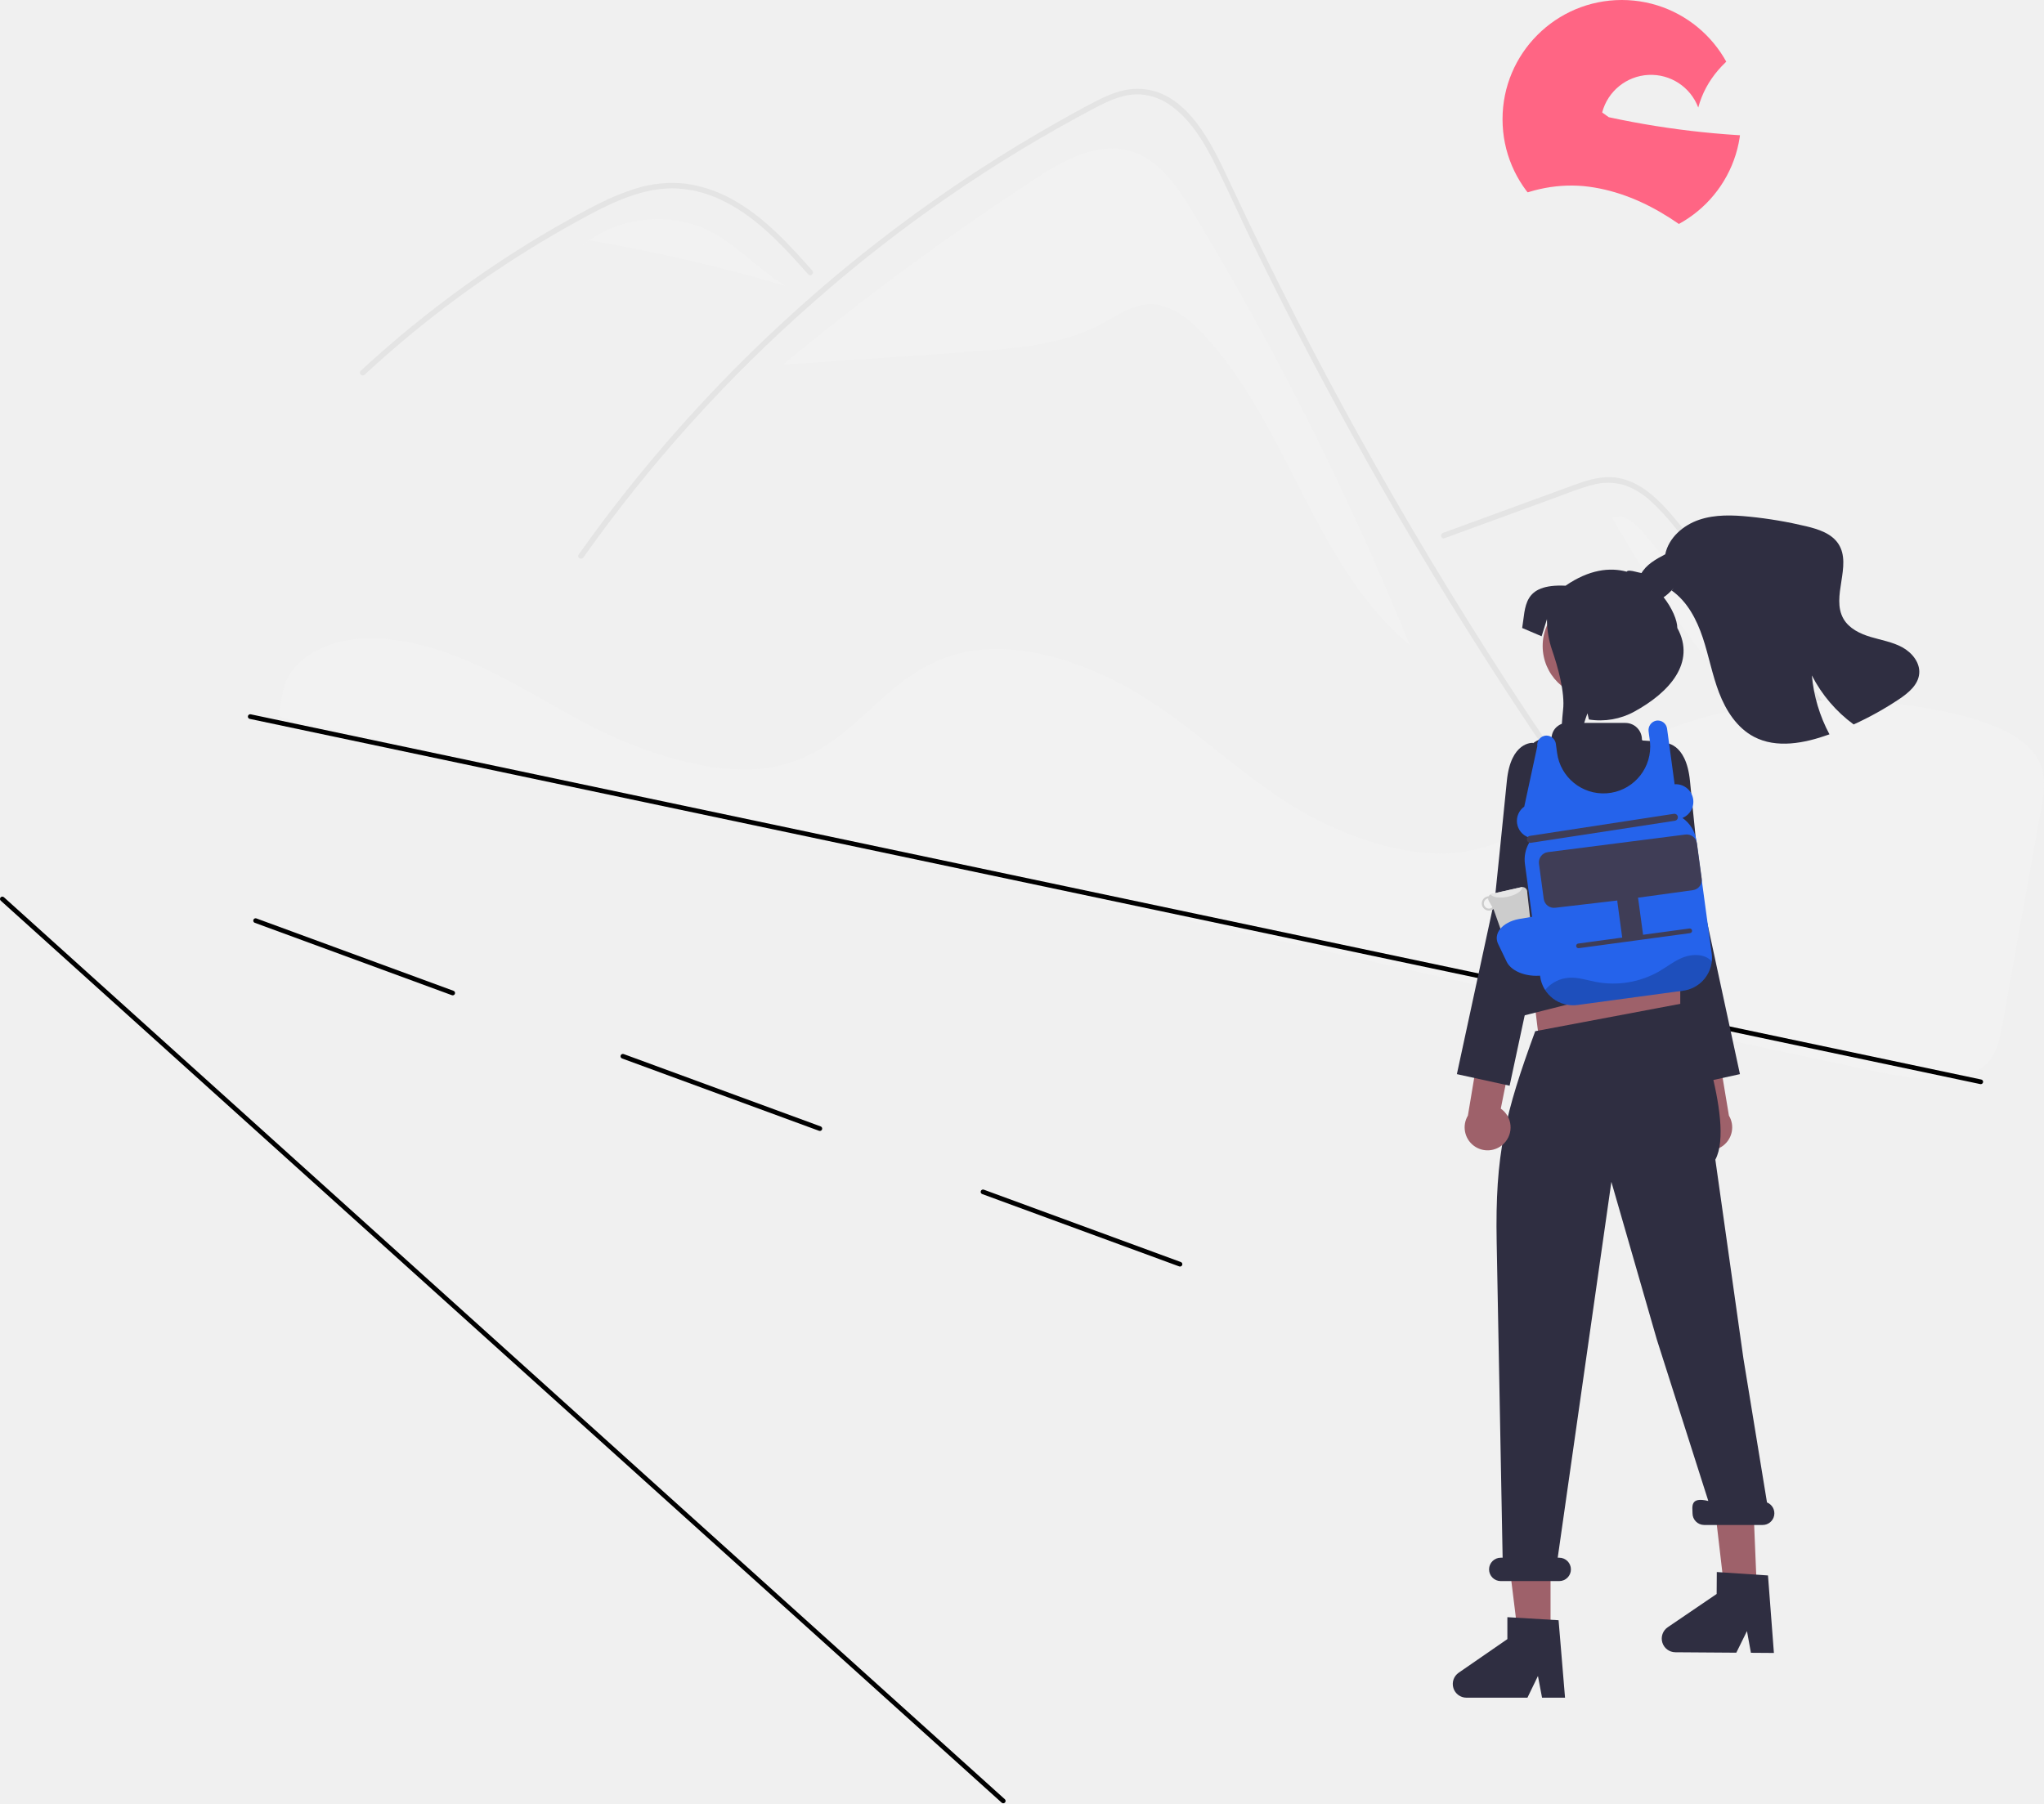
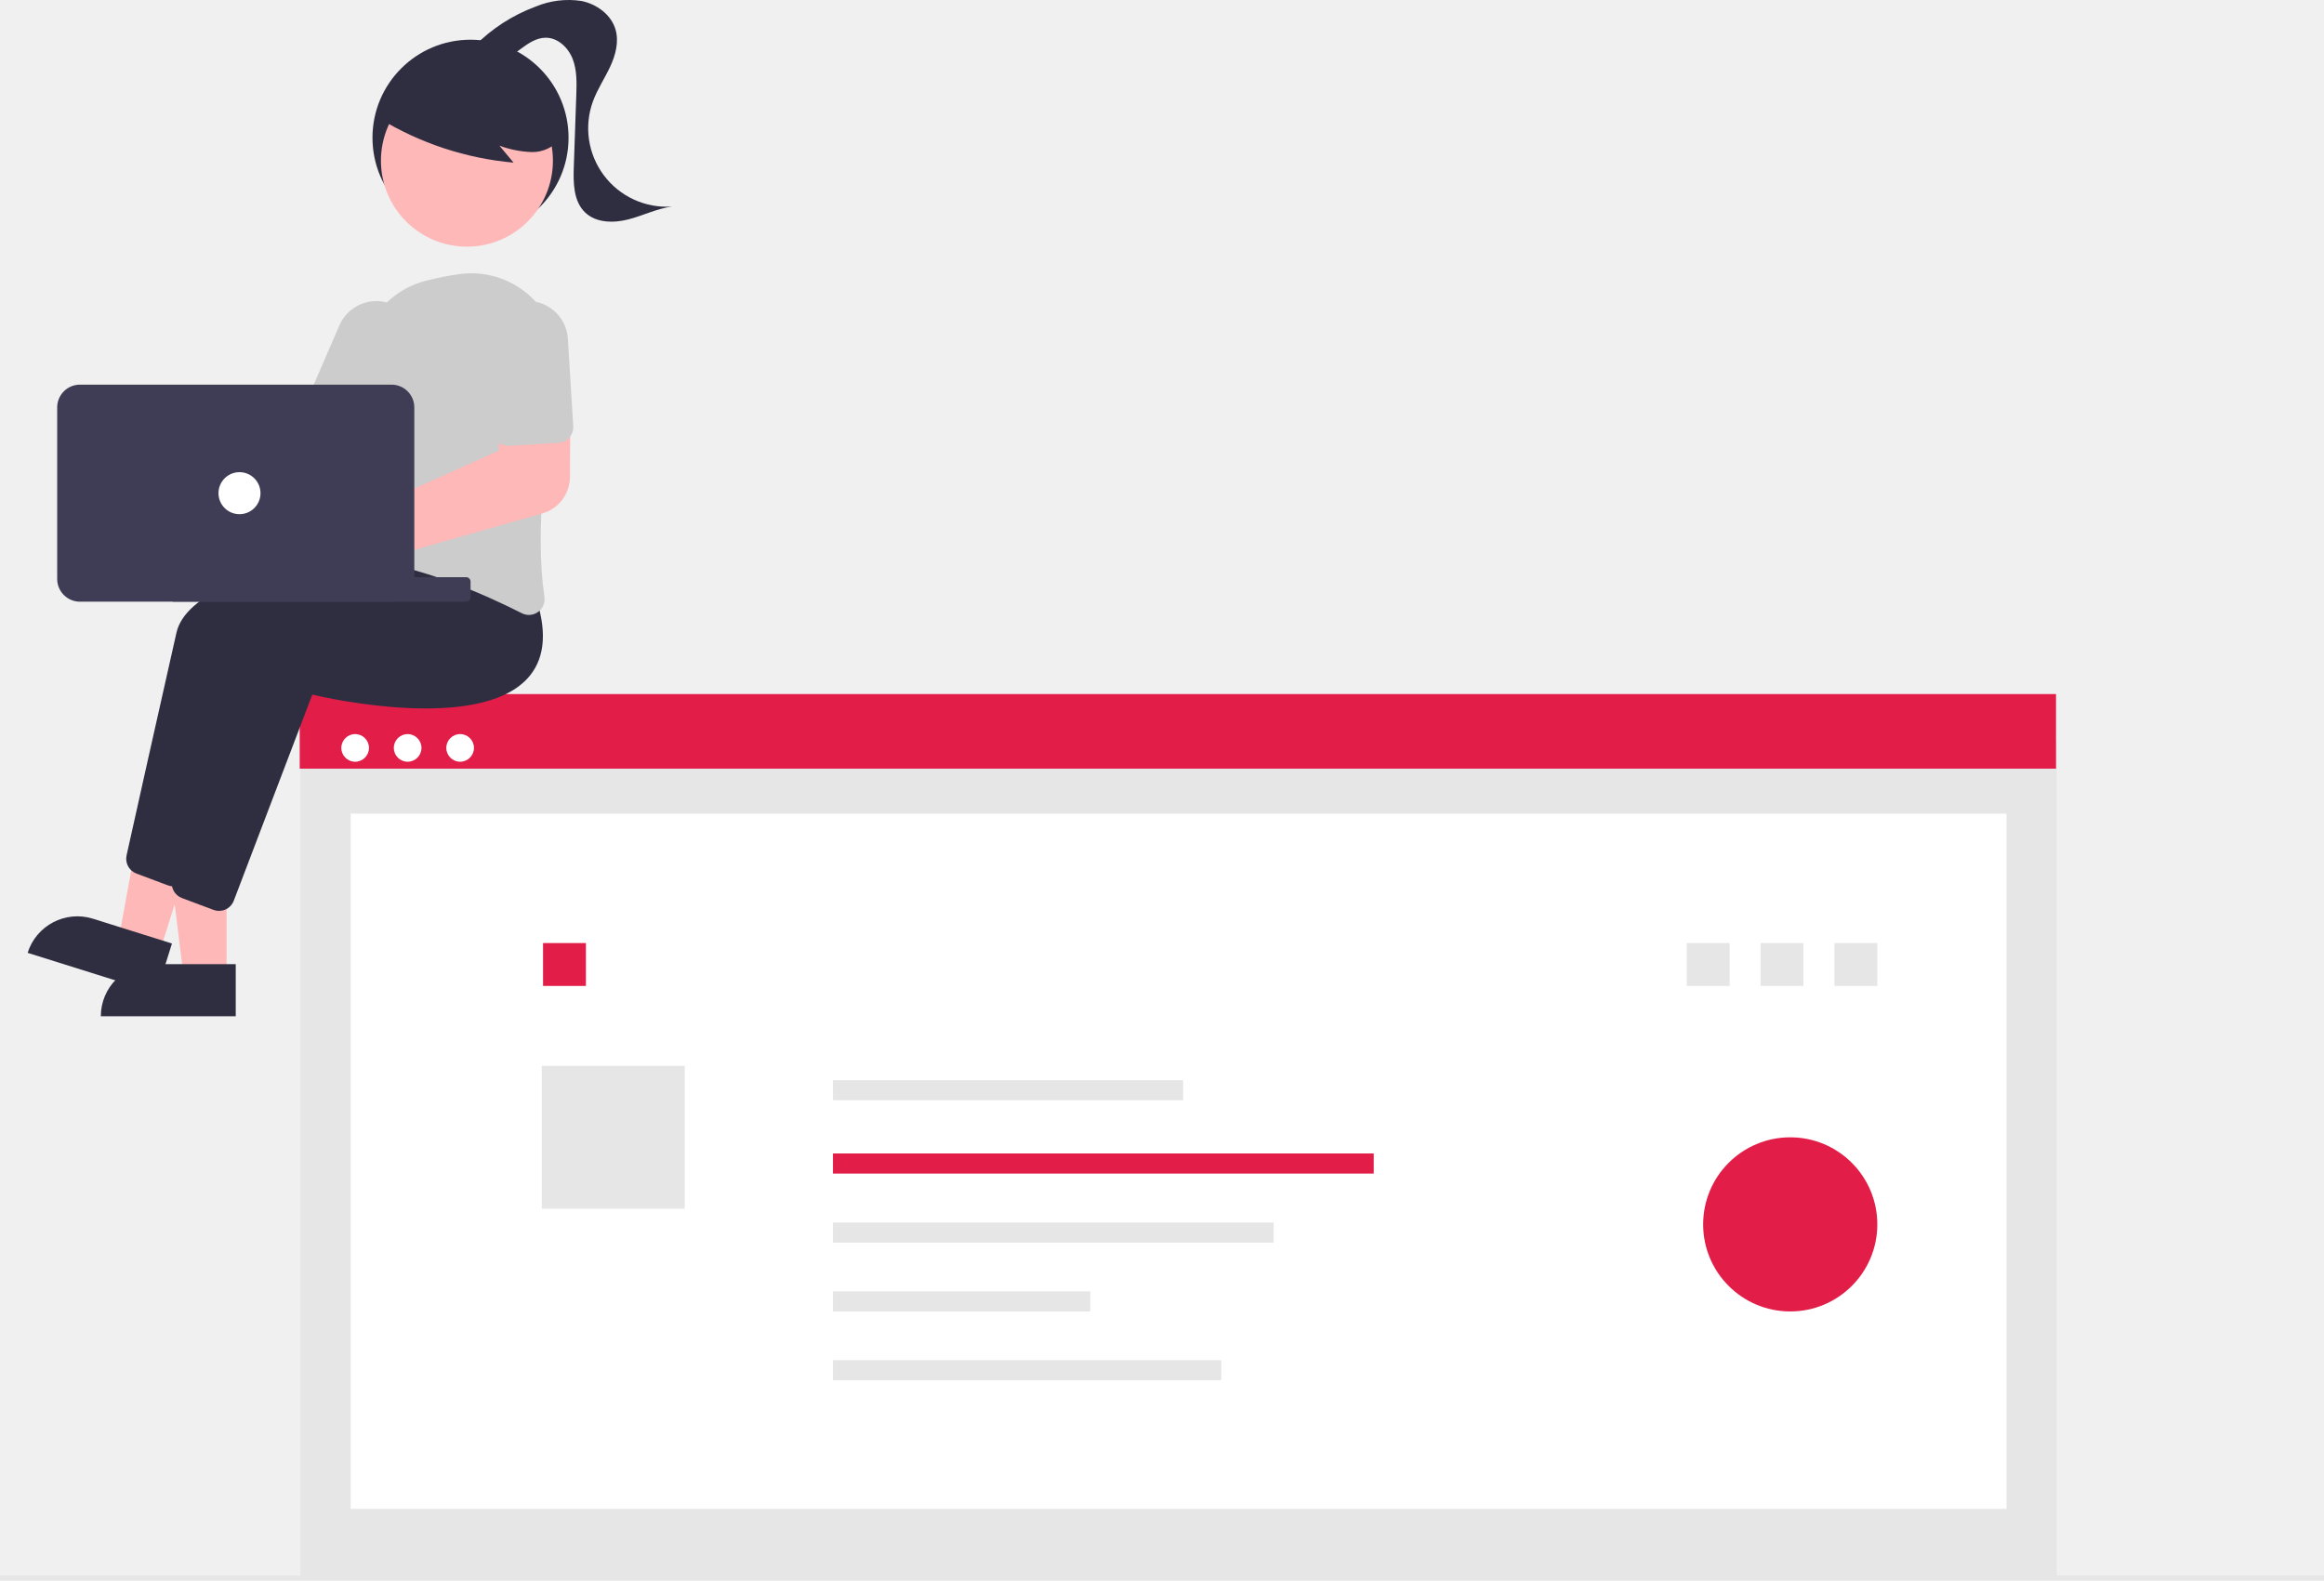
- <svg xmlns="http://www.w3.org/2000/svg" data-name="Layer 1" width="874.039" height="771.292" viewBox="0 0 874.039 771.292">
-   <path d="M673.062,155.137c-6.611-10.934-14.444-22.608-26.712-26.178-14.207-4.135-28.802,4.079-41.181,12.184a1200.013,1200.013,0,0,0-106.794,78.684l.037.424q39.846-2.748,79.691-5.496c19.192-1.324,39.044-2.83,56.005-11.909,6.436-3.445,12.71-8.047,20.003-8.368,9.061-.398,16.962,5.93,23.17,12.541,36.727,39.109,47.355,98.916,88.558,133.276A1307.621,1307.621,0,0,0,673.062,155.137Z" transform="translate(-162.9803 -64.354)" fill="#f2f2f2" />
-   <path d="M898.816,486.852c-4.061-5.128-5.721-6.33-9.727-11.505Q840.159,412.063,797.108,344.504q-29.241-45.883-55.583-93.529-12.541-22.651-24.394-45.658-9.198-17.839-17.985-35.891c-1.675-3.437-3.303-6.891-4.923-10.352-3.817-8.139-7.563-16.318-11.585-24.346-4.583-9.151-10.162-18.744-18.578-24.891a25.346,25.346,0,0,0-13.204-5.081c-6.851-.443-13.173,2.386-19.115,5.476a615.324,615.324,0,0,0-120.996,83.438A629.917,629.917,0,0,0,412.444,302.789c-.869,1.241-2.924.055-2.047-1.193q5.18-7.325,10.565-14.492A633.399,633.399,0,0,1,582.67,136.269q15.73-10.194,32.051-19.431c5.484-3.106,10.992-6.171,16.594-9.048,5.492-2.821,11.324-5.358,17.598-5.452,21.351-.332,32.407,23.848,40,40.119q3.58,7.681,7.246,15.314,13.856,28.981,28.779,57.432,9.21,17.566,18.823,34.927,29.917,54.062,63.596,105.935c29.743,45.808,59.25,86.275,93.134,129.112C901.424,486.362,899.756,488.053,898.816,486.852Z" transform="translate(-162.9803 -64.354)" fill="#e4e4e4" />
-   <path d="M508.636,181.73c-1.24-1.383-2.473-2.766-3.722-4.149-9.846-10.889-20.411-21.652-33.931-27.894a49.228,49.228,0,0,0-20.624-4.781c-7.38.024-14.595,1.96-21.414,4.67-3.224,1.288-6.377,2.75-9.482,4.307-3.548,1.786-7.033,3.69-10.502,5.61q-9.767,5.405-19.281,11.284-18.93,11.699-36.674,25.184-9.198,6.993-18.017,14.445-8.202,6.922-16.073,14.216c-1.122,1.035-2.797-.64-1.675-1.675,1.383-1.288,2.782-2.568,4.18-3.832q5.927-5.358,12.043-10.51,11.153-9.411,22.884-18.096,18.242-13.513,37.74-25.192,9.743-5.832,19.755-11.174c2.015-1.075,4.054-2.126,6.116-3.121a97.502,97.502,0,0,1,14.54-5.919,51.724,51.724,0,0,1,21.96-2.157,57.173,57.173,0,0,1,20.261,7.009c13.275,7.42,23.572,18.894,33.591,30.091C511.323,181.184,509.655,182.867,508.636,181.73Z" transform="translate(-162.9803 -64.354)" fill="#e4e4e4" />
-   <path d="M780.643,294.569l31.811-11.635L828.249,277.157c5.144-1.881,10.276-4.023,15.593-5.37a24.6,24.6,0,0,1,14.114.18,32.529,32.529,0,0,1,11.008,6.824,89.337,89.337,0,0,1,9.029,9.642c3.439,4.133,6.827,8.308,10.23,12.47q21.068,25.765,41.86,51.755,20.792,25.989,41.306,52.198,20.564,26.274,40.845,52.767,2.484,3.246,4.965,6.494c.914,1.196,2.973.017,2.047-1.196q-20.431-26.76-41.147-53.3-20.767-26.604-41.82-52.982-21.053-26.378-42.391-52.527-5.316-6.515-10.649-13.015c-2.999-3.655-5.965-7.35-9.254-10.753-6.039-6.245-13.583-11.764-22.614-11.914-5.31-.088-10.448,1.597-15.381,3.381-5.318,1.924-10.624,3.884-15.935,5.826l-32.034,11.716-8.008,2.929c-1.421.52-.807,2.812.63,2.286Z" transform="translate(-162.9803 -64.354)" fill="#e4e4e4" />
-   <path d="M466.796,163.388c-16.166-8.308-36.868-6.681-51.723,3.699a737.726,737.726,0,0,1,83.932,19.589C487.555,179.967,478.599,169.455,466.796,163.388Z" transform="translate(-162.9803 -64.354)" fill="#f2f2f2" />
-   <path d="M414.914,167.059l-3.112,2.53c1.053-.885,2.147-1.715,3.271-2.501C415.02,167.078,414.967,167.068,414.914,167.059Z" transform="translate(-162.9803 -64.354)" fill="#f2f2f2" />
-   <path d="M867.766,294.685c-3.131-3.812-6.517-7.803-11.201-9.351l-4.373.172A496.015,496.015,0,0,0,984.306,436.543Q926.036,365.614,867.766,294.685Z" transform="translate(-162.9803 -64.354)" fill="#f2f2f2" />
-   <path d="M667.565,606.081a.992.992,0,0,1-.345-.062l-84.261-30.953a1.0 1,0,0,1,.689-1.877L667.91,604.142a1.0 1,0,0,1-.345,1.938Z" transform="translate(-162.9803 -64.354)" />
-   <path d="M513.565,548.081a.992.992,0,0,1-.345-.062l-84.261-30.953a1.0 1,0,0,1,.689-1.877L513.91,546.142a1.0 1,0,0,1-.345,1.938Z" transform="translate(-162.9803 -64.354)" />
-   <path d="M356.565,490.081a.992.992,0,0,1-.345-.062l-84.261-30.953a1.0 1,0,1,1,.689-1.877L356.91,488.142a1.0 1,0,0,1-.345,1.938Z" transform="translate(-162.9803 -64.354)" />
-   <path d="M340.778,339.738c-3.513-.785-7.07-1.405-10.583-1.837l-.511-.063c-23.321-2.777-43.01,6.958-45.796,22.645l-.495,2.838c-.309,1.795-.643,3.725-1.04,5.86-.192,1.054.867,2.132,2.407,2.476L845.649,497.037c39.607,8.564,79.087,17.024,117.337,25.144a177.652,177.652,0,0,0,21.711,3.511c10.927.926,18.927-.293,24.46-3.725l.001 0c6.877-4.253,8.607-11.157,10.019-19.078,2.846-15.997,5.877-32.793,8.897-49.538,2.661-14.758,5.316-29.477,7.832-43.574,1.478-8.369,2.281-15.869-2.879-22.891-5.596-7.598-17.581-13.494-35.623-17.527-.218-.049-.434-.097-.655-.145-56.592-12.407-117.619-2.55-151.854,24.53-3.942,3.118-7.734,6.553-11.401,9.875a158.915,158.915,0,0,1-17.302,14.232,66.95,66.95,0,0,1-10.666,5.986c-.257.125-.548.255-.851.372-.705.318-1.433.613-2.135.865a62.042,62.042,0,0,1-12.655,3.397l-.431.065c-.326.056-.678.107-1.027.147a68.206,68.206,0,0,1-7.479.589c-10.812.309-22.585-1.669-34.991-5.882a151.752,151.752,0,0,1-32.578-15.751c-10.814-6.914-20.639-14.717-30.141-22.263-4.173-3.316-8.49-6.743-12.828-10.046-.815-.622-1.618-1.23-2.434-1.842-5.313-3.969-10.177-7.354-14.871-10.348a146.281,146.281,0,0,0-37.143-17.035c-13.864-4.03-26.63-5.128-37.931-3.275a60.649,60.649,0,0,0-9.253,2.27c-13.923,4.597-23.917,13.74-33.581,22.583-12.021,10.999-24.453,22.373-44.611,25.204-23.263,3.273-53.836-7.081-74.693-17.866-6.557-3.391-13.045-7.056-19.318-10.601q-3.801-2.148-7.611-4.28c-4.993-2.785-9.099-4.982-12.918-6.915l-1.208-.614c-.673-.337-1.346-.675-2.034-1.007-4.55-2.238-8.825-4.154-13.075-5.86l-1.004-.409c-2.021-.785-3.918-1.486-5.788-2.137l-.747-.259A109.236,109.236,0,0,0,340.778,339.738Z" transform="translate(-162.9803 -64.354)" fill="#f2f2f2" />
-   <path d="M1009.981,528.062a1.009,1.009,0,0,1-.208-.021l-740-156.208a1,1,0,0,1,.413-1.957l740,156.208a1,1,0,0,1-.206,1.979Z" transform="translate(-162.9803 -64.354)" />
-   <circle cx="693.5" cy="51" r="51" fill="#ff6584" />
-   <path d="M948.516,76.224c-24.717-3.341-52.935,10.019-59.341,34.124a21.597,21.597,0,0,0-41.093,2.109l2.83,2.027a372.275,372.275,0,0,0,160.659-.726C994.377,95.688,973.233,79.565,948.516,76.224Z" transform="translate(-162.9803 -64.354)" fill="#f0f0f0" />
-   <path d="M842.516,144.224c-24.717-3.341-52.935,10.019-59.341,34.124a21.597,21.597,0,0,0-41.093,2.109l2.83,2.027a372.275,372.275,0,0,0,160.659-.726C888.377,163.688,867.233,147.565,842.516,144.224Z" transform="translate(-162.9803 -64.354)" fill="#f0f0f0" />
-   <path d="M886.872,553.437a9.76,9.76,0,0,1,1.357-14.904L872.689,461.346l17.161,5.51,12.439,74.659A9.813,9.813,0,0,1,886.872,553.437Z" transform="translate(-162.9803 -64.354)" fill="#9e616a" />
-   <path d="M863.926,390.13l10.648-8.037s9.393-.665,11.056,16.274,5.079,49.95,5.079,49.95l16.293,75.463-22.554,4.95-17.451-81.438-10.469-24.184Z" transform="translate(-162.9803 -64.354)" fill="#2f2e41" />
-   <polygon points="718.5 449 658.5 448 653.5 407 718.5 407 718.5 449" fill="#9e616a" />
-   <polygon points="663.032 699.832 649.181 699.831 642.591 646.404 663.034 646.405 663.032 699.832" fill="#9e616a" />
-   <polygon points="751.276 680.645 737.425 680.548 731.21 627.076 749.225 631.209 751.276 680.645" fill="#9e616a" />
-   <polygon points="707.954 371.691 711.092 379.851 710.465 388.011 649.04 409.286 652.088 373.574 658.993 365.414 707.954 371.691" fill="#ffb6b6" />
-   <circle cx="681.602" cy="276.32" r="21.938" fill="#9e616a" />
-   <path d="M832.208,790.486h-9.829l-1.754-9.279-4.493,9.279H790.064a5.86,5.86,0,0,1-3.33-10.682l20.817-14.377v-9.381l21.896,1.307Z" transform="translate(-162.9803 -64.354)" fill="#2f2e41" />
-   <path d="M921.523,771.351l-9.828-.069-1.689-9.292-4.558,9.248-26.067-.182a5.86,5.86,0,0,1-3.255-10.705l20.917-14.231.066-9.381,21.886,1.46Z" transform="translate(-162.9803 -64.354)" fill="#2f2e41" />
-   <path d="M918.566,706.973l-10.086-61.619-12-85c8.788-16.32-11-67-11-67l-2.793.134L819.467,505.415l.014-.061c-12.931,35.268-17.215,52.691-16.506,90.248l2.547,135.01h-.799a5,5,0,0,0,0,10h25a5,5,0,0,0,0-10h-.645l22.947-160.757L871.48,637.354l22,69c-8-2-6.758,2.634-6.758,5.258a5,5,0,0,0,5,5h25a4.995,4.995,0,0,0,1.844-9.639Z" transform="translate(-162.9803 -64.354)" fill="#2f2e41" />
-   <path d="M890.403,495.979l-2-20a3.987,3.987,0,0,0-3.605-2.995c-.833-9.527-4.339-50.629-4.549-52.421l-.008-.076-1.594-34.058a5.037,5.037,0,0,0-4.703-4.79l-8.421-.55a.446.446,0,0,1-.431-.445,7.081,7.081,0,0,0-7.081-7.081H833.08a6.63,6.63,0,0,0-6.576,5.804.44.44,0,0,1-.448.396l-.003-0a11.845,11.845,0,0,0-11.915,9.824c-3.408,19.831-10.239,64.84-6.862,89.862,1.176,8.711-1.359,1.812-1.803,9.1a5.365,5.365,0,0,0,1.336,3.89c-2.058.598-2.856,2.821-2.328,4.916l-.438-.108a4,4,0,0,0,4.856,2.901L885.502,480.836C887.644,480.296,890.943,498.121,890.403,495.979Z" transform="translate(-162.9803 -64.354)" fill="#2f2e41" />
-   <path d="M806.089,553.437a9.76,9.76,0,0,0-1.357-14.904l15.54-77.187-17.161,5.51-12.439,74.659A9.813,9.813,0,0,0,806.089,553.437Z" transform="translate(-162.9803 -64.354)" fill="#9e616a" />
-   <path d="M829.034,390.13l-10.648-8.037s-9.393-.665-11.056,16.274-5.079,49.95-5.079,49.95l-16.293,75.463,22.554,4.95,17.451-81.438,10.469-24.184Z" transform="translate(-162.9803 -64.354)" fill="#2f2e41" />
-   <path d="M868.076,321.166c4.087,1.217,7.9-2.202,10.745-5.441l-1.011,1.2c6.692,4.713,10.693,12.39,13.289,20.161,2.596,7.763,4.044,15.894,6.975,23.546,2.93,7.643,7.66,15.037,14.9,18.85,9.699,5.107,21.583,2.785,31.9-.9.137-.051.266-.094.403-.146a65.737,65.737,0,0,1-7.523-25.191,59.771,59.771,0,0,0,17.873,20.967,137.213,137.213,0,0,0,19.381-10.779c3.984-2.665,8.183-6.109,8.645-10.882.471-4.738-3.067-9.065-7.24-11.344-4.173-2.279-8.971-3.05-13.529-4.421-4.55-1.362-9.194-3.599-11.584-7.711-5.509-9.459,3.761-22.8-2.151-32.02-2.913-4.533-8.568-6.349-13.812-7.609a182.606,182.606,0,0,0-24.317-4.104c-7.189-.72-14.617-.985-21.455,1.328-6.838,2.313-13.041,7.686-14.506,14.763-3.993,2.099-8.217,4.421-10.359,8.405C862.558,313.815,863.749,319.881,868.076,321.166Z" transform="translate(-162.9803 -64.354)" fill="#2f2e41" />
-   <path d="M874.177,319.572c3.914,4.903,6.044,10.205,6.044,13.38,8.13,14.859-3.496,27.623-18.356,35.753a30.443,30.443,0,0,1-19.45,3.391l-.622-2.654-.842,2.39s-9.675,31.954-12.866,33.828c1.211-5.687,2.598-32.017,3.272-37.567.933-7.554-2.32-18.799-4.667-25.638a40.366,40.366,0,0,1-2.21-13.1v-.195l-2.285,7.34-8.319-3.549c1.548-8.878,0-18.956,18.556-18.082,10.036-6.902,18.873-7.953,26.133-5.996.937-1.448,6.339,1.264,7.9.502" transform="translate(-162.9803 -64.354)" fill="#2f2e41" />
-   <path d="M894.95,475.58a14.211,14.211,0,0,1-12.22,12.5l-45.17,6.12a14.224,14.224,0,0,1-15.99-12.18l-6.51-48.14a14.175,14.175,0,0,1,1.8-9.04l-.31-2.34a7.49,7.49,0,0,1-1.78-13.14l5.58-25.85a4.007,4.007,0,0,1,3.82-4.54,4.113,4.113,0,0,1,4.13,3.63l.51,3.8a20.001,20.001,0,0,0,39.82-2.66,20.672,20.672,0,0,0-.18-2.71l-.5-3.74a4.15,4.15,0,0,1,3.18-4.69,3.999,3.999,0,0,1,4.71,3.4l3.23,23.8a7.492,7.492,0,0,1,3.35,14.41,14.165,14.165,0,0,1,5.97,9.74l6.52,48.15A14,14,0,0,1,894.95,475.58Z" transform="translate(-162.9803 -64.354)" fill="#2563eb" />
-   <path d="M815.906,423.559a1.502,1.502,0,0,1,1.285-1.688l61.566-9.437a1.5,1.5,0,1,1,.402,2.973l-61.566,9.437A1.502,1.502,0,0,1,815.906,423.559Z" transform="translate(-162.9803 -64.354)" fill="#3f3d56" />
-   <path d="M823.101,448.829l-2.035-15.036a4.413,4.413,0,0,1,3.782-4.965l58.801-7.522a4.413,4.413,0,0,1,4.965,3.782l2.035,15.036a4.413,4.413,0,0,1-3.782,4.965L863.381,448.32a4.413,4.413,0,0,1,.117.489l2.079,15.36,19.819-2.682a1,1,0,1,1,.268,1.982l-19.819,2.682-8.919,1.207L838.098,469.906a1,1,0,0,1-.268-1.982l18.828-2.548-2.079-15.36a4.414,4.414,0,0,1-.017-.502l-26.496,3.097A4.413,4.413,0,0,1,823.101,448.829Z" transform="translate(-162.9803 -64.354)" fill="#3f3d56" />
-   <path d="M591.98,835.646a.998.998,0,0,1-.669-.257l-428-385.792a1,1,0,0,1,1.339-1.486l428,385.792a1,1,0,0,1-.67,1.743Z" transform="translate(-162.9803 -64.354)" />
-   <path d="M816.03,445.94a2.026,2.026,0,0,0-2.15-2.17,1.864,1.864,0,0,0-.32.04l-12.66,2.86a2.085,2.085,0,0,0-1.34,1.03,2.606,2.606,0,0,0-.55.08,3.076,3.076,0,1,0,1.36,6,3.118,3.118,0,0,0,1.24-.6l4.29,12.08a2.015,2.015,0,0,0,2.21.97l8.23-1.86a2.043,2.043,0,0,0,1.57-1.82Zm-15.85,6.98a2.2,2.2,0,0,1-.98-4.29c.04-.01.08,0,.12-.01a2.071,2.071,0,0,0,.27,1.04L801.16,452.4A2.071,2.071,0,0,1,800.18,452.92Z" transform="translate(-162.9803 -64.354)" fill="#ccc" />
-   <path d="M813.88,443.77c.12,1.6-2.62,3.44-6.29,4.17-3.37.69-6.39.21-7.24-1.05a1.919,1.919,0,0,1,.55-.22l12.66-2.86A1.864,1.864,0,0,1,813.88,443.77Z" transform="translate(-162.9803 -64.354)" fill="#e6e6e6" />
-   <path d="M807.264,475.724l-3.675-7.646c-2.153-4.479,1.789-9.245,8.787-10.624L821,456l3.607,25.202-.747.147C816.862,482.727,809.417,480.203,807.264,475.724Z" transform="translate(-162.9803 -64.354)" fill="#2563eb" />
-   <g opacity="0.2">
-     <path d="M894.95,475.58a14.211,14.211,0,0,1-12.22,12.5l-45.17,6.12a14.208,14.208,0,0,1-13.87-6.42,14.512,14.512,0,0,1,10.36-5.24c3.88-.2,7.64,1.09,11.44,1.81a39.589,39.589,0,0,0,26.83-4.45c3.53-2.05,6.71-4.67,10.59-6.13,3.88-1.45,8.89-1.4,11.7,1.43A4.033,4.033,0,0,1,894.95,475.58Z" transform="translate(-162.9803 -64.354)" />
+ <svg xmlns="http://www.w3.org/2000/svg" data-name="Layer 1" width="931" height="633.235" viewBox="0 0 931 633.235">
+   <g id="a2bfc056-849c-4ec6-91e1-f91319e9ec32" data-name="Group 41">
+     <rect id="a3c1d3c4-4e90-4475-ab67-d6aa194b0cda" data-name="Rectangle 62" x="120.363" y="297.375" width="703.576" height="333.859" fill="#e6e6e6" />
+     <rect id="e222743c-d215-4483-8b06-896263acb449" data-name="Rectangle 75" x="140.482" y="326.004" width="663.339" height="278.549" fill="#fff" />
+     <rect id="a5e02001-7de0-497e-bd39-9bc4e3f553c3" data-name="Rectangle 76" x="675.712" y="377.851" width="17.177" height="17.177" fill="#e6e6e6" />
+     <rect id="a818f6b2-9049-4be6-858a-9eef7b067dda" data-name="Rectangle 77" x="217.543" y="377.851" width="17.177" height="17.177" fill="#e21d48" />
+     <rect id="e2dc3e68-3640-4751-a187-2d32846d30c0" data-name="Rectangle 78" x="217.046" y="427.053" width="57.258" height="57.258" fill="#e6e6e6" />
+     <rect id="a0ba3db0-8b31-4423-a256-2a0dc53933ae" data-name="Rectangle 80" x="120.063" y="278.086" width="703.576" height="29.89" fill="#e21d48" />
+     <circle id="bb2c25e8-a4f5-477f-938a-ba2f4a6c137d" data-name="Ellipse 90" cx="142.275" cy="299.662" r="5.54" fill="#fff" />
+     <circle id="eb283697-d5f2-44f6-a11b-2e5adde2f565" data-name="Ellipse 91" cx="163.303" cy="299.662" r="5.54" fill="#fff" />
+     <circle id="e7e312b6-8acc-452e-9cd4-4f6349f5007f" data-name="Ellipse 92" cx="184.332" cy="299.662" r="5.54" fill="#fff" />
+     <rect id="a0963db8-a572-4a40-8f57-be0fd9c2d8c3" data-name="Rectangle 60" y="631.235" width="931" height="2" fill="#e6e6e6" />
+     <rect id="b36c2a8e-a9be-4d37-810e-923692d19cdb" data-name="Rectangle 81" x="333.688" y="432.78" width="140.281" height="8.053" fill="#e6e6e6" />
+     <rect id="aa1d26da-49a8-41de-8cb5-b8f8184fe0ae" data-name="Rectangle 82" x="333.688" y="462.154" width="216.625" height="8.053" fill="#e21d48" />
+     <rect id="ac31809e-ecba-4f59-90db-296bd3050334" data-name="Rectangle 83" x="333.688" y="489.827" width="176.544" height="8.053" fill="#e6e6e6" />
+     <rect id="b84288f0-dbbf-4761-bd75-4b898461b36c" data-name="Rectangle 84" x="333.688" y="517.398" width="103.064" height="8.053" fill="#e6e6e6" />
+     <rect id="bd93c4e7-cb78-4a87-ab16-23d001bc2737" data-name="Rectangle 85" x="333.688" y="544.967" width="155.55" height="8.053" fill="#e6e6e6" />
+     <rect id="bba4eb33-6fa2-4df7-a8d1-83644e8e5d67" data-name="Rectangle 88" x="705.296" y="377.851" width="17.177" height="17.177" fill="#e6e6e6" />
+     <rect id="f2a4bb2b-ea4d-4e49-9a1a-d309a808d159" data-name="Rectangle 90" x="734.879" y="377.851" width="17.177" height="17.177" fill="#e6e6e6" />
+     <circle id="b03b494e-dda4-489e-89cd-b5d563742355" data-name="Ellipse 88" cx="717.171" cy="490.566" r="34.884" fill="#e21d48" opacity="0.997" style="isolation:isolate" />
+     <circle id="e6d27be5-fed8-4aaf-9e55-a91224dd363a" data-name="Ellipse 97" cx="188.489" cy="55.184" r="39.273" fill="#2f2e41" />
+     <path id="fe6a134f-9064-47d4-b31c-90708736d4a8-161" data-name="Path 630" d="M225.253,524.592h-17.2l-8.181-66.326h25.379Z" transform="translate(-134.5 -133.3825)" fill="#feb8b8" />
+     <path id="fa849e20-ba67-4278-81ee-d1167b7aa6dc-162" data-name="Path 631" d="M195.775,519.678h33.163v20.881H174.894a20.881,20.881,0,0,1,20.881-20.881Z" transform="translate(-134.5 -133.3825)" fill="#2f2e41" />
+     <path id="a88ec020-2ed6-4a48-814f-7c14aebc27ac-163" data-name="Path 632" d="M198.41,514.995l-16.406-5.149,12.052-65.735,24.214,7.6Z" transform="translate(-134.5 -133.3825)" fill="#feb8b8" />
+     <path id="b4b30a85-97bd-4362-a855-e6f58c99cba3-164" data-name="Path 633" d="M171.746,501.482l31.642,9.93-6.252,19.923-51.564-16.182A20.881,20.881,0,0,1,171.747,501.483h0Z" transform="translate(-134.5 -133.3825)" fill="#2f2e41" />
+     <path id="f42c0410-8a39-47c2-9be6-23f0eea84aff-165" data-name="Path 634" d="M204.005,488.528a6.258,6.258,0,0,1-2.2-.4l-12.655-4.743a6.334,6.334,0,0,1-3.947-7.271c3.185-14.321,14.04-63.077,19.984-89.228,7.049-31.019,109.885-36.783,114.259-37.013l.36-.019,11.568,14.531c4.18,13.436,2.855,23.916-3.938,31.15-19.823,21.105-79.006,8.009-86.063,6.352l-31.455,82.577a6.33,6.33,0,0,1-5.91,4.064Z" transform="translate(-134.5 -133.3825)" fill="#2f2e41" />
+     <path id="bb9232ec-2887-4985-b220-30c2c46adf62-166" data-name="Path 635" d="M222.239,498.346a6.255,6.255,0,0,1-2.2-.4l-12.651-4.744a6.333,6.333,0,0,1-3.947-7.271c3.185-14.321,14.04-63.077,19.984-89.228,7.049-31.019,109.885-36.783,114.259-37.013l.36-.019,11.564,14.535c4.18,13.436,2.855,23.916-3.938,31.15-19.822,21.1-79.006,8.009-86.063,6.351l-31.459,82.574a6.33,6.33,0,0,1-5.91,4.064Z" transform="translate(-134.5 -133.3825)" fill="#2f2e41" />
+     <path id="bf752b52-878a-4c47-8a02-c5dd3ca125d0-167" data-name="Path 636" d="M185.638,296.338a14.799,14.799,0,0,1,1.241,1.966l69.178,7.288,9.96-13.654,22.569,12.335-19.559,33.132-84.841-21.632a14.722,14.722,0,1,1,1.454-19.436Z" transform="translate(-134.5 -133.3825)" fill="#feb8b8" />
+     <path id="ae95fee3-8471-4436-bacf-47da3ee4edce-168" data-name="Path 637" d="M346.397,379.771a6.314,6.314,0,0,1-2.875-.7c-13.833-7.034-40.769-19.215-65.747-21.764a6.161,6.161,0,0,1-4.342-2.454,6.338,6.338,0,0,1-1.169-4.924c2.254-12.477,7.424-44.249,6.758-69.712a34.5,34.5,0,0,1,26.063-34.319h0a112.014,112.014,0,0,1,13.9-2.741,34.779,34.779,0,0,1,38.655,40.342c-4.454,26.388-8.945,63.244-5.042,88.972a6.322,6.322,0,0,1-2.551,6.1A6.213,6.213,0,0,1,346.397,379.771Z" transform="translate(-134.5 -133.3825)" fill="#ccc" />
+     <path id="f8a5325a-7268-4362-a255-60631c9bfca5-169" data-name="Path 638" d="M280.303,312.652a6.314,6.314,0,0,1-2.506-.523l-18.021-7.8a6.319,6.319,0,0,1-3.285-8.3l13.93-32.179a16.13,16.13,0,1,1,29.697,12.602q-.045.106-.092.212l-13.93,32.18A6.328,6.328,0,0,1,280.303,312.652Z" transform="translate(-134.5 -133.3825)" fill="#ccc" />
+     <circle id="e89a297e-1488-4b62-b167-7800139de88b" data-name="Ellipse 98" cx="187.054" cy="64.377" r="34.45" fill="#feb8b8" />
+     <path id="bfc7d311-3606-4cd9-8309-fa0ce7944c94-170" data-name="Path 639" d="M286.484,180.831a124.255,124.255,0,0,0,53.757,17.713l-5.667-6.789a41.638,41.638,0,0,0,12.863,2.554,14.087,14.087,0,0,0,11.483-5.375,13.1,13.1,0,0,0,.877-12.1,24.816,24.816,0,0,0-7.807-9.763,46.482,46.482,0,0,0-43.263-7.732,27.779,27.779,0,0,0-12.922,8.289c-3.266,4.029-9.553,7.619-7.881,12.528Z" transform="translate(-134.5 -133.3825)" fill="#2f2e41" />
+     <path id="ec73fef4-50dc-4543-9636-3b24ac170308-171" data-name="Path 640" d="M324.634,151.81a66.918,66.918,0,0,1,24.345-15.747,34.253,34.253,0,0,1,18.443-2.289c6.153,1.238,11.971,5.494,13.688,11.531,1.4,4.936-.046,10.251-2.224,14.9s-5.086,8.956-6.848,13.776a31.441,31.441,0,0,0,31.638,42.163c-6.045.811-11.617,3.652-17.526,5.163s-12.883,1.41-17.274-2.824c-4.646-4.479-4.739-11.761-4.514-18.21l1-28.762c.17-4.889.316-9.935-1.448-14.5s-5.954-8.56-10.846-8.518c-3.708.031-6.989,2.278-9.963,4.493s-6.121,4.578-9.814,4.908-7.91-2.4-7.634-6.1" transform="translate(-134.5 -133.3825)" fill="#2f2e41" />
+     <path id="ba6ab2e4-b23b-4027-ba52-bbc91f9115f8-172" data-name="Path 641" d="M263.635,370.921a15.435,15.435,0,1,1,5.95-29.685h0a14.841,14.841,0,0,1,1.839.932l62.755-28.171,1.763-17.02,27.051-.724-.179,28.335a15.26,15.26,0,0,1-11.027,14.509l-73.385,20.885a14.455,14.455,0,0,1-.5,1.429,15.492,15.492,0,0,1-14.26,9.509Z" transform="translate(-134.5 -133.3825)" fill="#feb8b8" />
+     <path id="b13d6e0f-103e-49e8-b98c-f9f1d84e31ae-173" data-name="Path 642" d="M360.702,310.136a6.305,6.305,0,0,1-2.471.668l-19.6,1.205a6.319,6.319,0,0,1-6.687-5.912l-2.151-35a16.13,16.13,0,0,1,32.2-1.981l2.152,35a6.327,6.327,0,0,1-3.441,6.02Z" transform="translate(-134.5 -133.3825)" fill="#ccc" />
+     <rect id="ef169b54-99b1-4807-9c68-842c3cbd65db" data-name="Rectangle 91" x="67.888" y="231.258" width="120.625" height="9.818" rx="1.778" fill="#3f3d56" />
+     <path id="ba69314c-00f4-451f-ada7-fcdfd2edc53a-174" data-name="Path 643" d="M157.405,365.343v-68.729a9.128,9.128,0,0,1,9.117-9.117H291.355a9.127,9.127,0,0,1,9.117,9.117v68.729a9.127,9.127,0,0,1-9.117,9.117H166.522A9.128,9.128,0,0,1,157.405,365.343Z" transform="translate(-134.5 -133.3825)" fill="#3f3d56" />
+     <circle id="bf28e027-707c-49c1-b6c0-ef0059b61f2f" data-name="Ellipse 99" cx="95.94" cy="197.599" r="8.416" fill="#fff" />
  </g>
</svg>
